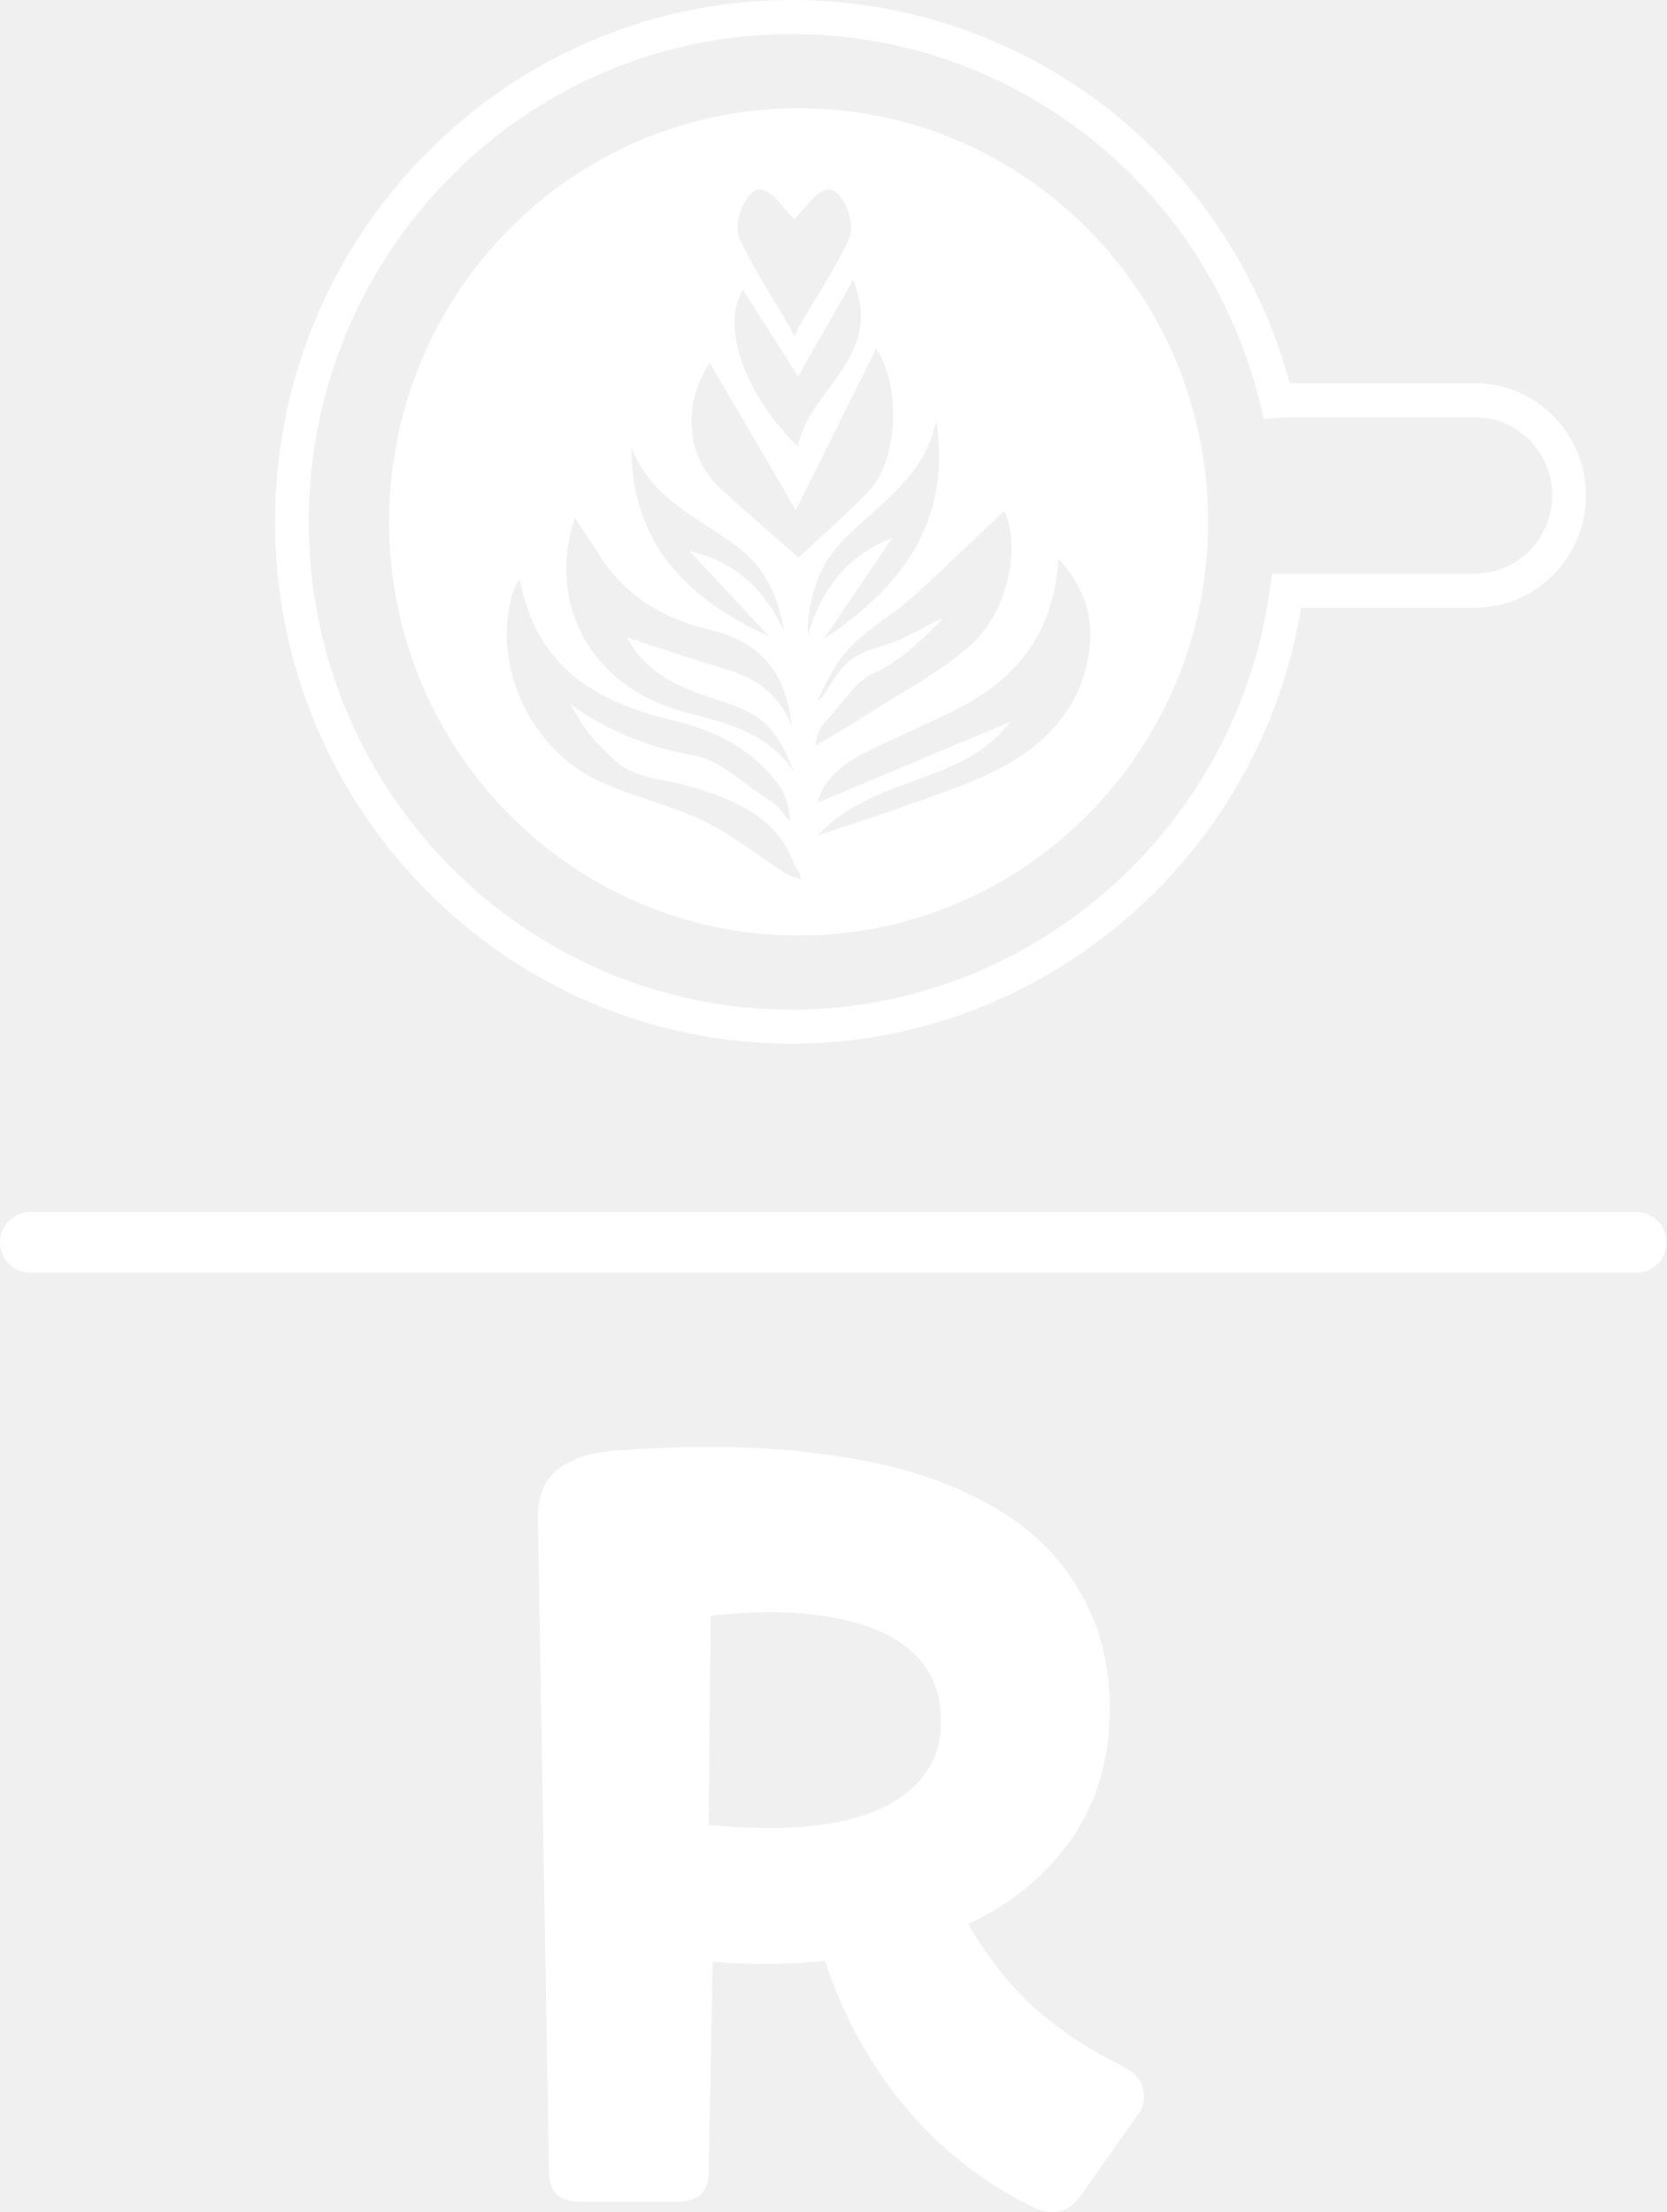
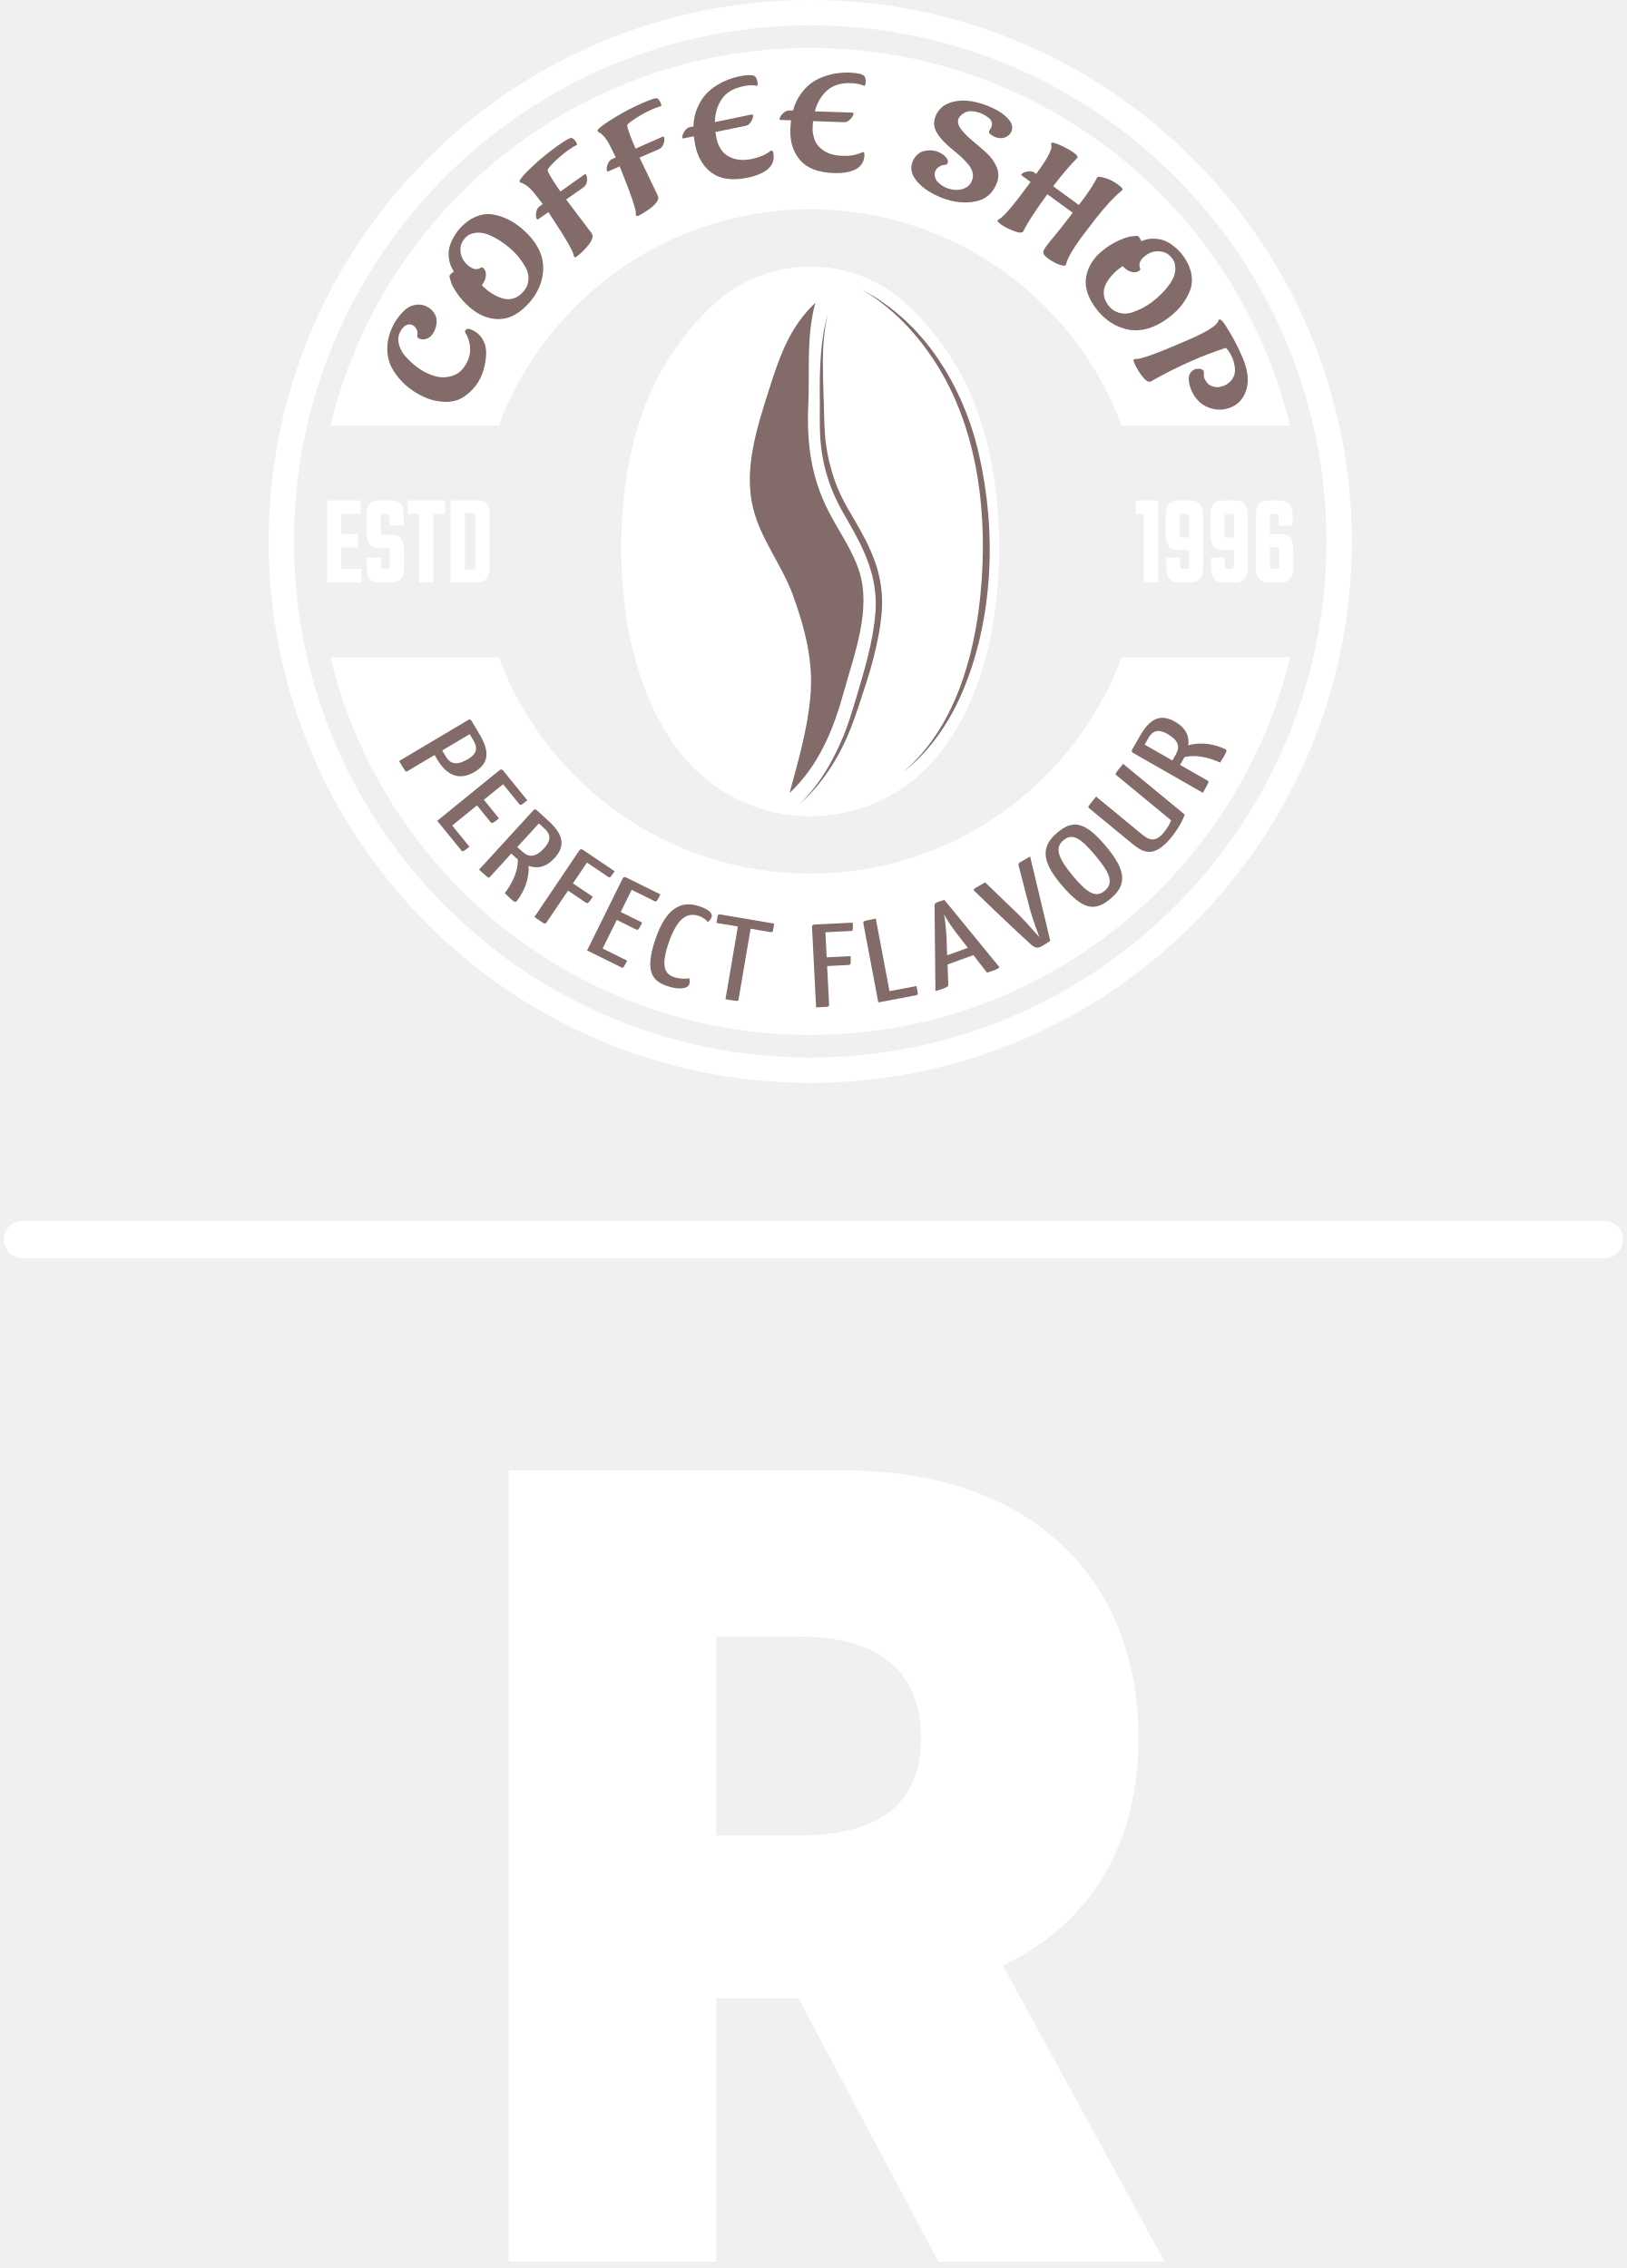
- <svg xmlns="http://www.w3.org/2000/svg" width="220" height="292" viewBox="0 0 220 292" fill="none">
-   <path d="M194.685 50.583H170.249C162.134 20.707 135.355 0 104.502 0C66.899 0 36.308 30.903 36.308 68.888C36.308 106.873 66.899 137.776 104.502 137.776C137.781 137.776 166.356 113.168 171.759 80.216H194.684C202.772 80.216 209.352 73.569 209.352 65.4C209.352 57.23 202.772 50.583 194.685 50.583ZM194.685 75.723H167.906L167.643 77.666C163.364 109.373 136.219 133.283 104.502 133.283C69.352 133.283 40.755 104.396 40.755 68.888C40.755 33.381 69.352 4.493 104.502 4.493C133.911 4.493 159.359 24.617 166.388 53.432L166.851 55.329L168.774 55.129C169.116 55.094 169.466 55.076 169.814 55.076H194.685C200.32 55.076 204.905 59.708 204.905 65.4C204.905 71.092 200.32 75.723 194.685 75.723Z" fill="white" />
-   <path d="M105.42 14.281C75.565 14.281 51.363 38.73 51.363 68.888C51.363 99.047 75.565 123.495 105.42 123.495C135.275 123.495 159.477 99.046 159.477 68.888C159.477 38.73 135.275 14.281 105.42 14.281ZM100.619 25.038C102.263 25.503 103.459 27.582 104.839 28.941C104.843 28.941 104.851 28.942 104.854 28.942C104.854 28.942 104.865 28.941 104.869 28.941C106.25 27.582 107.446 25.503 109.089 25.038C110.908 24.524 113.218 29.119 112.034 31.635C110.256 35.415 107.937 38.974 105.435 43.181C105.275 43.554 105.116 43.928 104.953 44.319C104.919 44.261 104.888 44.211 104.854 44.154C104.821 44.211 104.789 44.262 104.755 44.319C104.593 43.928 104.433 43.555 104.273 43.181C101.772 38.974 99.452 35.415 97.674 31.635C96.49 29.119 98.8 24.524 100.619 25.038ZM98.075 38.27C100.62 42.268 103.065 46.11 105.345 49.691C107.513 45.897 109.886 41.746 112.625 36.951C116.893 47.206 106.569 51.456 105.337 58.992C98.377 52.151 95.06 43.07 98.075 38.27ZM93.692 47.904C97.706 54.767 101.652 61.514 105.045 67.314C108.264 60.859 111.958 53.453 115.674 46.001C119.054 51.096 118.547 60.882 114.549 64.99C111.569 68.052 108.341 70.864 105.414 73.61C102.006 70.6 98.434 67.564 94.996 64.378C90.591 60.296 90.02 53.366 93.692 47.904ZM96.924 71.846C100.809 74.637 102.778 78.628 103.496 83.329C101.017 77.918 97.167 74.127 91.038 72.751C94.543 76.516 98.049 80.28 101.554 84.044C90.835 79.137 83.318 71.829 83.342 58.992C85.799 65.649 91.849 68.201 96.924 71.846ZM75.886 68.371C77.201 70.36 78.192 71.796 79.119 73.274C82.582 78.79 87.648 81.695 93.862 83.172C100.344 84.714 103.886 88.916 104.485 95.823C102.42 90.546 98.55 89.123 94.464 87.917C90.626 86.784 86.842 85.463 82.771 84.139C85.059 88.513 88.912 90.394 93.147 91.865C95.679 92.745 98.458 93.463 100.498 95.069C102.536 96.673 103.791 99.292 104.854 101.974C101.365 96.629 95.886 95.454 90.438 94.024C78.31 90.84 72.014 80.019 75.886 68.371ZM103.639 115.263C100.069 112.97 96.72 110.229 92.936 108.401C88.46 106.238 83.471 105.168 78.965 103.056C70.197 98.948 65.049 88.269 67.525 78.852C67.615 78.513 67.992 77.165 68.608 76.444C70.757 88.088 78.77 92.725 88.886 95.108C94.244 96.37 99.113 98.771 102.58 103.317C103.601 104.655 104.24 106.292 104.28 108.406C103.458 107.523 102.776 106.412 101.791 105.798C98.289 103.612 95.123 100.226 91.08 99.601C86.034 98.82 79.742 96.276 75.285 92.941C77.016 95.932 77.131 96.478 80.791 100.038C83.767 102.934 87.163 102.635 91.161 103.841C97.016 105.607 102.486 107.717 104.869 114.151C105.04 114.615 105.66 114.909 105.697 116.11C105.008 115.833 104.255 115.659 103.639 115.263ZM111.594 70.998C116.261 66.411 122.109 62.797 123.593 55.522C125.651 68.781 119.041 77.547 108.742 84.349C111.768 79.892 114.794 75.437 117.82 70.981C111.705 73.394 108.327 77.932 106.622 83.923C106.619 78.95 108.022 74.509 111.594 70.998ZM117.126 85.073C111.211 86.776 111.672 87.537 108.254 92.385C108.17 92.34 108.083 92.304 107.994 92.273C109.108 90.02 110.199 87.747 111.792 85.919C114.157 83.205 117.53 81.417 120.253 78.986C124.506 75.188 128.583 71.188 132.543 67.454C134.727 71.856 133.3 80.529 128.086 85.202C124.218 88.669 119.454 91.126 115.04 93.957C112.576 95.537 110.062 97.006 107.626 98.462C107.753 97.405 108.03 96.394 108.741 95.499C111.311 92.867 112.786 89.922 115.547 88.763C118.587 87.487 122.104 84.117 124.391 81.744C124.092 81.468 120.443 83.937 117.126 85.073ZM143.423 87.845C141.875 94.486 137.302 98.707 131.582 101.646C128.113 103.427 124.348 104.642 120.669 105.979C116.797 107.385 112.869 108.634 107.945 110.295C115.267 102.314 127.034 103.696 133.373 95.276C124.621 98.949 116.224 102.474 107.923 105.959C108.568 103.268 110.877 101.016 113.919 99.486C117.789 97.537 121.789 95.855 125.676 93.939C133.564 90.049 139.074 84.3 139.713 73.758C144.043 78.483 144.548 83.018 143.423 87.845Z" fill="white" />
-   <path d="M4 164L216 164" stroke="white" stroke-width="8" stroke-linecap="round" />
-   <path d="M76.474 290.633C73.807 290.633 72.473 289.325 72.473 286.707L71.006 200.729C70.917 197.676 71.762 195.451 73.54 194.055C75.318 192.66 77.586 191.831 80.342 191.569C91.011 190.697 100.435 190.827 108.615 191.962C116.883 193.008 123.818 195.015 129.419 197.981C135.021 200.86 139.244 204.655 142.089 209.367C145.023 213.99 146.49 219.399 146.49 225.594C146.49 232.137 144.845 237.808 141.555 242.606C138.266 247.404 133.687 251.199 127.819 253.991C130.397 258.441 133.331 262.148 136.621 265.115C140 268.081 143.823 270.611 148.09 272.705C149.78 273.577 150.713 274.624 150.891 275.846C151.158 277.067 150.935 278.157 150.224 279.117L142.756 289.717C141.778 291.113 140.711 291.855 139.555 291.942C138.488 292.116 137.377 291.898 136.221 291.288C129.731 288.06 124.174 283.697 119.551 278.201C114.927 272.705 111.371 266.249 108.881 258.833C104.436 259.357 99.502 259.4 94.078 258.964L93.545 286.707C93.545 289.325 92.211 290.633 89.544 290.633H76.474ZM93.545 240.905C98.168 241.341 102.347 241.428 106.081 241.167C109.904 240.818 113.149 240.076 115.816 238.942C118.484 237.808 120.529 236.281 121.951 234.362C123.463 232.442 124.218 230.043 124.218 227.164C124.218 224.285 123.507 221.886 122.084 219.967C120.662 217.96 118.617 216.39 115.95 215.255C113.282 214.121 110.082 213.38 106.348 213.031C102.613 212.682 98.435 212.769 93.811 213.292L93.545 240.905Z" fill="white" />
+ <svg xmlns="http://www.w3.org/2000/svg" width="218" height="304" viewBox="0 0 218 304" fill="none">
+   <path d="M108.575 145.15C68.556 145.15 36 112.593 36 72.575C36 32.558 68.556 0 108.575 0C148.593 0 181.15 32.556 181.15 72.575C181.15 112.593 148.593 145.15 108.575 145.15ZM108.575 3.396C70.43 3.396 39.396 34.43 39.396 72.575C39.396 110.72 70.43 141.754 108.575 141.754C146.72 141.754 177.754 110.72 177.754 72.575C177.754 34.43 146.72 3.396 108.575 3.396Z" fill="white" />
+   <path d="M66.842 57.041C73.147 40.112 89.45 28.052 108.575 28.052C127.701 28.052 144.003 40.112 150.307 57.041H172.869C165.878 28.007 139.754 6.428 108.575 6.428C77.396 6.428 51.272 28.007 44.281 57.041H66.842Z" fill="white" />
+   <path d="M150.307 88.109C144.003 105.038 127.699 117.098 108.575 117.098C89.451 117.098 73.147 105.038 66.842 88.109H44.28C51.27 117.143 77.395 138.722 108.574 138.722C139.753 138.722 165.877 117.143 172.868 88.109H150.307Z" fill="white" />
+   <path d="M128.23 49.203C126.305 45.932 123.927 42.952 121.249 40.559C114.014 34.096 103.068 34.126 95.848 40.604C93.192 42.988 90.831 45.952 88.918 49.202C85.11 55.671 83.241 64.263 83.241 73.385C83.241 82.507 85.094 91.109 88.902 97.577C89.623 98.803 90.408 99.951 91.251 101.017C95.429 106.314 101.8 109.412 108.546 109.42C115.292 109.43 121.673 106.352 125.862 101.063C126.718 99.985 127.516 98.82 128.248 97.576C132.056 91.107 133.909 82.507 133.909 73.383C133.907 64.264 132.039 55.672 128.23 49.203Z" fill="white" />
+   <path d="M115.483 38.822C123.884 43.187 129.094 51.824 131.172 60.837C133.563 71.204 133.146 83.042 128.905 92.891C127.159 96.944 124.521 100.806 120.988 103.514C127.822 97.767 130.547 88.254 131.387 79.701C132.411 69.275 131.178 57.745 125.452 48.742C122.909 44.742 119.597 41.214 115.483 38.822Z" fill="#826B69" />
+   <path d="M110.918 42.135C110.918 42.135 110.861 42.401 110.755 42.901C110.66 43.402 110.531 44.14 110.438 45.088C110.215 46.982 110.243 49.702 110.36 52.966C110.44 54.593 110.416 56.392 110.548 58.227C110.694 60.072 111.068 61.994 111.69 63.904C112.307 65.832 113.26 67.649 114.389 69.489C115.475 71.346 116.555 73.284 117.292 75.394C118.024 77.501 118.336 79.775 118.162 81.971C117.988 84.145 117.556 86.248 117.044 88.238C116.536 90.234 115.907 92.115 115.314 93.894C114.73 95.667 114.156 97.367 113.479 98.872C112.155 101.896 110.538 104.154 109.291 105.598C108.669 106.324 108.136 106.857 107.77 107.211C107.396 107.561 107.196 107.747 107.196 107.747C107.196 107.747 107.386 107.551 107.741 107.184C108.09 106.811 108.591 106.255 109.174 105.502C110.359 104.014 111.782 101.68 113.015 98.674C113.638 97.174 114.153 95.498 114.691 93.695C115.231 91.903 115.791 90.013 116.288 88.045C116.776 86.075 117.177 84.019 117.326 81.909C117.47 79.821 117.156 77.692 116.445 75.684C115.761 73.665 114.728 71.759 113.667 69.906C112.566 68.08 111.561 66.124 110.951 64.142C110.308 62.163 109.996 60.162 109.897 58.269C109.814 56.362 109.891 54.614 109.856 52.973C109.819 49.7 109.988 46.956 110.288 45.066C110.429 44.12 110.595 43.386 110.716 42.889C110.849 42.398 110.918 42.135 110.918 42.135Z" fill="#826B69" />
+   <path d="M109.259 40.591C108.025 45.245 108.529 49.376 108.311 54.444C108.094 59.539 108.734 64.069 111.047 68.572C112.389 71.184 114.177 73.648 115.108 76.466C116.815 81.637 114.502 87.604 113.067 92.783C111.645 97.922 109.714 102.595 105.806 106.303C106.951 101.991 108.136 98.179 108.591 93.434C109.047 88.673 107.841 84.144 106.259 79.779C104.809 75.781 101.967 72.328 100.928 68.147C99.628 62.913 101.417 57.358 103.051 52.236C104.487 47.744 105.798 43.87 109.259 40.591Z" fill="#826B69" />
+   <path d="M62.361 44.285C62.494 44.013 62.827 44.006 63.356 44.265C63.889 44.525 64.3 44.887 64.594 45.353C64.89 45.819 65.063 46.291 65.116 46.773C65.167 47.254 65.152 47.759 65.072 48.29C64.838 50.085 64.123 51.518 62.925 52.592C62.317 53.133 61.734 53.49 61.176 53.663C60.617 53.835 60.019 53.901 59.383 53.856C58.424 53.797 57.508 53.553 56.632 53.125C55.757 52.697 54.994 52.188 54.335 51.598C53.678 51.008 53.111 50.321 52.637 49.536C52.164 48.752 51.918 47.846 51.898 46.819C51.879 45.793 52.134 44.741 52.663 43.662C52.887 43.202 53.18 42.751 53.54 42.312C53.9 41.872 54.243 41.536 54.57 41.302C54.896 41.071 55.295 40.919 55.771 40.847C56.245 40.777 56.719 40.857 57.197 41.09C57.704 41.34 58.087 41.724 58.341 42.241C58.459 42.477 58.516 42.79 58.51 43.178C58.504 43.568 58.395 43.98 58.186 44.412C57.861 45.072 57.405 45.429 56.817 45.481C56.585 45.51 56.363 45.473 56.153 45.37C55.942 45.266 55.865 45.114 55.923 44.91C55.977 44.688 55.949 44.44 55.833 44.171C55.718 43.9 55.528 43.7 55.264 43.571C55.054 43.468 54.835 43.451 54.608 43.518C54.198 43.657 53.865 43.984 53.612 44.502C53.36 45.019 53.311 45.58 53.468 46.185C53.626 46.788 53.929 47.334 54.379 47.82C55.272 48.794 56.185 49.509 57.116 49.964C58.045 50.42 58.874 50.62 59.602 50.566C60.494 50.505 61.21 50.221 61.747 49.717C62.08 49.397 62.37 48.987 62.617 48.483C63.033 47.634 63.112 46.727 62.858 45.764C62.768 45.363 62.607 44.989 62.376 44.644C62.306 44.519 62.305 44.401 62.361 44.285Z" fill="#826B69" />
+   <path d="M60.79 36.447L60.77 36.303C60.448 35.81 60.25 35.291 60.174 34.748C60.099 34.205 60.102 33.731 60.187 33.326C60.27 32.92 60.418 32.511 60.629 32.1C60.906 31.557 61.191 31.116 61.486 30.776C62.19 29.966 62.944 29.393 63.741 29.059C64.541 28.723 65.317 28.62 66.073 28.746C67.496 29.009 68.804 29.657 69.994 30.693C71.992 32.432 72.921 34.304 72.781 36.305C72.711 37.286 72.445 38.201 71.983 39.052C71.696 39.588 71.374 40.061 71.014 40.472C69.699 41.983 68.334 42.748 66.918 42.77C65.501 42.791 64.185 42.273 62.968 41.212C62.261 40.597 61.681 39.954 61.228 39.282C60.774 38.611 60.501 38.086 60.407 37.707L60.25 37.157C60.208 37.034 60.235 36.92 60.331 36.812C60.423 36.703 60.502 36.627 60.563 36.585C60.625 36.542 60.675 36.513 60.716 36.495C60.756 36.476 60.779 36.461 60.79 36.447ZM62.283 31.947C61.904 32.382 61.71 32.85 61.699 33.35C61.686 34.23 62.006 34.956 62.661 35.526C63.314 36.097 63.897 36.222 64.406 35.9C64.53 35.816 64.637 35.813 64.73 35.895C65.01 36.138 65.139 36.462 65.118 36.87C65.098 37.278 64.954 37.673 64.688 38.054C64.593 38.164 64.576 38.246 64.643 38.303C64.734 38.404 64.875 38.537 65.065 38.703C65.258 38.868 65.476 39.038 65.724 39.213C65.974 39.389 66.293 39.565 66.683 39.746C67.075 39.926 67.449 40.041 67.807 40.088C68.167 40.134 68.551 40.088 68.961 39.946C69.373 39.803 69.775 39.505 70.168 39.052C70.564 38.599 70.779 38.069 70.816 37.464C70.851 36.858 70.71 36.288 70.391 35.756C69.84 34.809 69.206 34.024 68.485 33.396C67.765 32.769 67.077 32.278 66.422 31.921C65.77 31.564 65.227 31.342 64.798 31.254C64.368 31.166 63.964 31.16 63.586 31.236C63.21 31.312 62.933 31.41 62.755 31.531C62.578 31.651 62.419 31.791 62.283 31.947Z" fill="#826B69" />
+   <path d="M75.265 31.178L73.488 28.426L72.174 29.358C72.07 29.432 71.996 29.439 71.954 29.38C71.825 29.199 71.788 28.911 71.844 28.517C71.897 28.123 72.055 27.834 72.317 27.647L72.729 27.355C72.144 26.589 71.721 26.044 71.453 25.721C70.965 25.145 70.498 24.766 70.055 24.583L69.851 24.501C69.762 24.488 69.694 24.447 69.645 24.376C69.595 24.306 69.622 24.193 69.732 24.042C69.838 23.89 70.009 23.678 70.239 23.409C70.471 23.139 71.001 22.621 71.835 21.856C72.667 21.092 73.622 20.325 74.7 19.561C75.78 18.796 76.41 18.439 76.595 18.489C76.778 18.539 76.962 18.694 77.142 18.951C77.324 19.206 77.37 19.368 77.278 19.431C77.264 19.441 77.214 19.468 77.131 19.514C76.892 19.623 76.558 19.828 76.127 20.137C75.697 20.442 75.254 20.802 74.8 21.214C74.345 21.627 74.01 21.956 73.791 22.203L73.492 22.572C73.405 22.667 73.374 22.794 73.408 22.95C73.723 23.618 74.289 24.524 75.102 25.669L78.278 23.416C78.395 23.332 78.475 23.321 78.518 23.381C78.647 23.561 78.692 23.846 78.654 24.236C78.617 24.626 78.467 24.914 78.207 25.099L75.862 26.74L79.21 31.166C79.367 31.387 79.435 31.58 79.415 31.746C79.344 32.174 79.056 32.661 78.552 33.209C78.046 33.756 77.599 34.169 77.206 34.447C77.103 34.523 77.012 34.509 76.942 34.408C76.907 34.358 76.885 34.313 76.874 34.273C76.909 33.994 76.373 32.96 75.265 31.178Z" fill="#826B69" />
+   <path d="M84.237 25.347L83.046 22.296L81.572 22.948C81.455 23 81.382 22.993 81.353 22.924C81.264 22.721 81.283 22.432 81.416 22.057C81.548 21.682 81.76 21.431 82.054 21.301L82.516 21.097C82.097 20.23 81.79 19.612 81.59 19.241C81.226 18.58 80.847 18.115 80.447 17.847L80.263 17.727C80.177 17.697 80.12 17.641 80.085 17.562C80.051 17.483 80.1 17.381 80.235 17.254C80.374 17.126 80.58 16.952 80.86 16.735C81.14 16.517 81.766 16.115 82.734 15.531C83.702 14.948 84.79 14.39 85.999 13.855C87.21 13.32 87.898 13.096 88.068 13.182C88.235 13.27 88.385 13.457 88.511 13.744C88.639 14.033 88.651 14.197 88.549 14.243C88.533 14.25 88.478 14.268 88.387 14.295C88.132 14.354 87.764 14.489 87.282 14.704C86.797 14.919 86.291 15.182 85.766 15.496C85.237 15.808 84.843 16.065 84.58 16.262L84.214 16.565C84.107 16.64 84.053 16.758 84.055 16.918C84.232 17.636 84.604 18.637 85.173 19.92L88.734 18.346C88.867 18.288 88.947 18.293 88.977 18.36C89.067 18.562 89.055 18.851 88.94 19.225C88.826 19.599 88.622 19.851 88.328 19.982L85.704 21.121L88.103 26.126C88.212 26.374 88.241 26.577 88.189 26.734C88.036 27.139 87.655 27.559 87.051 27.996C86.448 28.432 85.925 28.746 85.486 28.942C85.368 28.995 85.283 28.964 85.234 28.851C85.21 28.794 85.198 28.746 85.197 28.706C85.287 28.434 84.968 27.316 84.237 25.347Z" fill="#826B69" />
+   <path d="M103.624 20.518C103.795 21.363 103.572 22.063 102.957 22.614C102.34 23.166 101.404 23.569 100.148 23.823C98.136 24.23 96.553 24.015 95.396 23.179C94.238 22.345 93.493 21.1 93.158 19.444C93.105 19.179 93.041 18.789 92.971 18.275L91.652 18.54C91.525 18.567 91.455 18.543 91.441 18.471C91.399 18.265 91.483 17.99 91.691 17.646C91.9 17.303 92.161 17.099 92.475 17.035L92.922 16.945C92.951 16.034 93.13 15.2 93.459 14.441C93.79 13.682 94.172 13.071 94.611 12.604C95.048 12.139 95.549 11.736 96.118 11.393C97.019 10.834 98.004 10.448 99.073 10.232C100.139 10.016 100.835 10.015 101.155 10.227C101.306 10.334 101.418 10.566 101.491 10.922C101.563 11.279 101.544 11.468 101.434 11.49C101.418 11.493 101.344 11.483 101.208 11.461C100.771 11.399 100.245 11.43 99.633 11.553C98.297 11.821 97.329 12.395 96.73 13.271C96.131 14.147 95.82 15.178 95.798 16.364C96.988 16.11 98.604 15.777 100.647 15.366C100.802 15.334 100.891 15.361 100.908 15.446C100.946 15.64 100.87 15.909 100.679 16.257C100.486 16.603 100.233 16.808 99.919 16.872L95.867 17.69C95.881 17.837 95.936 18.156 96.034 18.645C96.133 19.134 96.351 19.626 96.686 20.117C97.023 20.609 97.538 20.979 98.236 21.227C98.933 21.477 99.775 21.502 100.764 21.302C101.752 21.102 102.552 20.765 103.161 20.29C103.228 20.226 103.295 20.188 103.355 20.174C103.485 20.149 103.572 20.264 103.624 20.518Z" fill="#826B69" />
+   <path d="M115.839 20.791C115.808 21.652 115.427 22.282 114.701 22.674C113.973 23.068 112.969 23.241 111.688 23.196C109.636 23.121 108.149 22.544 107.216 21.461C106.284 20.38 105.849 18.995 105.91 17.307C105.92 17.035 105.951 16.642 106 16.125L104.656 16.077C104.527 16.073 104.463 16.034 104.467 15.959C104.474 15.75 104.618 15.503 104.902 15.217C105.185 14.932 105.486 14.795 105.807 14.806L106.263 14.824C106.504 13.945 106.871 13.173 107.369 12.513C107.866 11.853 108.381 11.347 108.915 10.995C109.449 10.645 110.033 10.371 110.665 10.171C111.671 9.837 112.72 9.69 113.808 9.729C114.898 9.767 115.573 9.928 115.835 10.21C115.957 10.35 116.014 10.603 116.001 10.966C115.987 11.328 115.923 11.508 115.813 11.504C115.794 11.504 115.726 11.476 115.6 11.422C115.187 11.259 114.669 11.167 114.046 11.143C112.683 11.095 111.61 11.425 110.821 12.137C110.036 12.848 109.492 13.779 109.196 14.927C110.413 14.958 112.063 15.012 114.145 15.087C114.304 15.092 114.384 15.139 114.379 15.226C114.373 15.423 114.237 15.667 113.968 15.959C113.701 16.253 113.407 16.393 113.087 16.38L108.957 16.232C108.934 16.379 108.916 16.704 108.897 17.201C108.88 17.701 108.976 18.227 109.188 18.784C109.401 19.34 109.817 19.821 110.436 20.225C111.055 20.63 111.87 20.851 112.878 20.886C113.887 20.923 114.741 20.78 115.444 20.461C115.524 20.414 115.599 20.393 115.662 20.396C115.789 20.4 115.847 20.532 115.839 20.791Z" fill="#826B69" />
+   <path d="M132.539 17.576L132.838 17.077C133.046 16.549 132.909 16.106 132.431 15.746C132.053 15.478 131.753 15.3 131.529 15.213L131.506 15.204C131.059 15.029 130.648 14.932 130.279 14.912C129.908 14.891 129.616 14.934 129.405 15.037C128.961 15.246 128.645 15.526 128.457 15.876C128.285 16.312 128.392 16.788 128.775 17.301C129.158 17.816 129.666 18.332 130.299 18.851C130.931 19.37 131.553 19.908 132.171 20.468C132.787 21.026 133.246 21.662 133.551 22.378C133.857 23.092 133.868 23.812 133.584 24.535C133.031 25.948 132.039 26.776 130.61 27.025C129.18 27.272 127.729 27.108 126.259 26.533C124.789 25.959 123.674 25.226 122.912 24.339C122.147 23.452 121.935 22.577 122.272 21.716L122.279 21.698C122.447 21.273 122.677 20.938 122.972 20.688C123.267 20.439 123.564 20.288 123.86 20.233C124.474 20.116 124.986 20.124 125.399 20.259L125.675 20.346C126.092 20.51 126.441 20.735 126.724 21.026C127.006 21.314 127.093 21.598 126.985 21.872C126.932 22.011 126.79 22.087 126.558 22.103C126.328 22.12 126.106 22.19 125.894 22.319C125.68 22.447 125.542 22.572 125.477 22.692L125.357 22.863C125.083 23.562 125.319 24.191 126.066 24.748C126.333 24.945 126.555 25.078 126.735 25.149C127.554 25.47 128.291 25.539 128.938 25.355C129.586 25.172 130.025 24.788 130.254 24.202C130.527 23.501 130.362 22.781 129.757 22.042C129.302 21.493 128.775 20.976 128.183 20.494C127.591 20.01 127.192 19.674 126.989 19.49C126.785 19.305 126.574 19.097 126.356 18.865C126.136 18.634 125.907 18.339 125.67 17.98C125.14 17.217 125.038 16.426 125.359 15.604C125.679 14.784 126.242 14.207 127.043 13.873C128.487 13.26 130.254 13.362 132.342 14.181C133.447 14.613 134.316 15.141 134.949 15.768C135.584 16.391 135.786 16.991 135.561 17.565C135.4 17.979 135.112 18.263 134.698 18.418C134.284 18.573 133.837 18.558 133.361 18.37C133.138 18.283 132.932 18.163 132.742 18.009C132.553 17.86 132.486 17.713 132.539 17.576Z" fill="#826B69" />
+   <path d="M141.287 24.754L141.136 24.963L144.57 27.475L144.59 27.445C144.78 27.215 145.006 26.919 145.272 26.555C145.536 26.193 145.763 25.869 145.951 25.587C146.138 25.303 146.294 25.061 146.419 24.863C146.545 24.664 146.648 24.489 146.731 24.336C146.813 24.182 146.875 24.062 146.919 23.978C146.959 23.895 147.004 23.822 147.048 23.762C147.091 23.704 147.212 23.685 147.412 23.711C148.266 23.847 149.074 24.192 149.838 24.751C150.316 25.102 150.506 25.341 150.414 25.47C150.406 25.479 150.354 25.524 150.255 25.606C149.318 26.372 148.205 27.566 146.92 29.189C145.658 30.834 144.983 31.715 144.897 31.834C143.77 33.376 143.103 34.531 142.899 35.297C142.88 35.407 142.851 35.487 142.811 35.541C142.771 35.596 142.673 35.622 142.517 35.615C141.865 35.505 141.157 35.169 140.394 34.611C139.902 34.251 139.72 33.919 139.845 33.612C139.909 33.445 140.046 33.214 140.261 32.921C140.476 32.628 140.827 32.193 141.318 31.62C141.805 31.045 142.616 30.011 143.748 28.518L140.353 26.035C138.693 28.304 137.62 29.962 137.132 31.011C136.957 31.249 136.516 31.228 135.808 30.947C135.099 30.666 134.551 30.385 134.164 30.101C133.776 29.817 133.614 29.63 133.681 29.54C133.724 29.48 133.799 29.42 133.903 29.359C134.454 29.121 135.807 27.529 137.96 24.583L138.101 24.389L136.956 23.552C136.853 23.476 136.821 23.409 136.866 23.349C136.882 23.329 136.963 23.271 137.115 23.174C137.263 23.079 137.498 23.008 137.817 22.968C138.135 22.925 138.412 22.991 138.644 23.16L138.856 23.317C140.291 21.357 140.967 20.119 140.888 19.603L140.875 19.456C140.834 19.35 140.841 19.259 140.895 19.184C140.951 19.108 141.068 19.099 141.246 19.153C141.504 19.206 141.915 19.369 142.479 19.643C143.043 19.918 143.527 20.202 143.926 20.495C144.328 20.789 144.476 21.005 144.374 21.145L144.343 21.189C143.427 22.113 142.411 23.3 141.287 24.754Z" fill="#826B69" />
+   <path d="M152.894 32.284L153.041 32.289C153.584 32.064 154.133 31.964 154.679 31.992C155.225 32.019 155.693 32.11 156.076 32.267C156.457 32.425 156.834 32.645 157.196 32.928C157.681 33.301 158.062 33.664 158.34 34.016C159.005 34.858 159.427 35.703 159.612 36.55C159.792 37.395 159.75 38.179 159.487 38.899C158.967 40.25 158.088 41.414 156.849 42.391C154.769 44.033 152.758 44.599 150.817 44.09C149.865 43.84 149.015 43.409 148.263 42.797C147.791 42.415 147.386 42.01 147.046 41.582C145.805 40.011 145.306 38.527 145.546 37.133C145.788 35.737 146.542 34.54 147.81 33.539C148.546 32.959 149.285 32.506 150.028 32.186C150.772 31.865 151.339 31.691 151.73 31.67L152.301 31.617C152.427 31.598 152.536 31.645 152.625 31.759C152.712 31.872 152.773 31.963 152.803 32.031C152.835 32.099 152.855 32.155 152.866 32.198C152.875 32.244 152.886 32.271 152.894 32.284ZM157.044 34.584C156.687 34.131 156.263 33.853 155.774 33.749C154.912 33.574 154.141 33.754 153.458 34.293C152.776 34.831 152.545 35.38 152.768 35.941C152.829 36.076 152.81 36.182 152.714 36.257C152.422 36.487 152.078 36.555 151.683 36.459C151.285 36.364 150.922 36.15 150.596 35.816C150.508 35.702 150.429 35.672 150.361 35.726C150.244 35.797 150.086 35.912 149.888 36.068C149.688 36.224 149.481 36.408 149.265 36.621C149.047 36.833 148.814 37.114 148.564 37.465C148.314 37.815 148.133 38.162 148.02 38.507C147.909 38.85 147.882 39.237 147.947 39.668C148.009 40.096 148.229 40.547 148.6 41.018C148.972 41.491 149.453 41.801 150.04 41.949C150.63 42.097 151.214 42.063 151.798 41.848C152.83 41.482 153.72 41.005 154.47 40.413C155.22 39.82 155.831 39.236 156.303 38.659C156.774 38.083 157.092 37.591 157.258 37.185C157.425 36.779 157.505 36.383 157.502 35.999C157.494 35.614 157.449 35.324 157.365 35.126C157.281 34.927 157.171 34.746 157.044 34.584Z" fill="#826B69" />
+   <path d="M161.318 49.789C161.344 49.847 161.345 49.976 161.326 50.178C161.306 50.378 161.336 50.568 161.413 50.744L161.423 50.765C161.64 51.264 161.965 51.593 162.401 51.756C162.833 51.916 163.209 51.944 163.527 51.841L164.012 51.707C164.441 51.519 164.774 51.273 165.011 50.968C165.248 50.663 165.394 50.367 165.451 50.081C165.508 49.794 165.51 49.486 165.46 49.157C165.414 48.741 165.301 48.331 165.125 47.926C164.948 47.523 164.774 47.21 164.604 46.989C164.432 46.766 164.311 46.652 164.242 46.648L164.132 46.67C162.548 47.203 161.155 47.735 159.953 48.26C158.751 48.786 157.724 49.264 156.878 49.696C156.03 50.128 155.383 50.471 154.936 50.729C154.489 50.984 154.243 51.123 154.199 51.143C153.916 51.265 153.549 51.041 153.096 50.469C152.645 49.897 152.281 49.295 152.006 48.664C151.877 48.37 151.869 48.198 151.982 48.15C152.016 48.135 152.105 48.122 152.248 48.112C152.866 48.175 155.237 47.304 159.359 45.504C161.788 44.443 163.084 43.623 163.247 43.044C163.276 42.926 163.329 42.851 163.401 42.82C163.476 42.787 163.605 42.856 163.787 43.03C163.97 43.204 164.335 43.757 164.884 44.689C165.433 45.621 165.948 46.638 166.43 47.739C167.188 49.472 167.395 50.934 167.052 52.123C166.713 53.312 166.043 54.126 165.043 54.562C164.043 55 163.022 55.021 161.976 54.632C160.931 54.24 160.157 53.471 159.657 52.326C159.497 51.959 159.387 51.57 159.328 51.158C159.21 50.335 159.474 49.783 160.117 49.502C160.253 49.442 160.462 49.42 160.745 49.438C161.033 49.45 161.222 49.569 161.318 49.789Z" fill="#826B69" />
+   <path d="M62.788 96.476C62.951 96.378 63.064 96.412 63.207 96.651L64.288 98.473C65.665 100.792 65.496 102.337 63.602 103.464C61.354 104.8 59.714 103.682 58.62 101.843L58.239 101.2L54.586 103.371C54.368 103.5 54.368 103.5 53.481 102.009L62.788 96.476ZM63.485 99.326L62.939 98.405L59.26 100.59L59.74 101.4C60.352 102.431 61.229 102.634 62.741 101.734C63.708 101.158 64.129 100.408 63.485 99.326Z" fill="#826B69" />
+   <path d="M62.904 113.489C62.067 114.168 62.006 114.22 61.79 113.955L58.592 110.018L66.999 103.19C66.999 103.19 67.223 103.038 67.439 103.303L70.663 107.273C69.849 107.931 69.764 108.001 69.561 107.753L67.416 105.114L64.843 107.203L66.866 109.695C66.101 110.313 65.942 110.445 65.74 110.195L63.92 107.952L60.596 110.651L62.904 113.489Z" fill="#826B69" />
+   <path d="M71.507 108.574C71.507 108.574 71.689 108.374 71.958 108.62L73.52 110.048C75.512 111.864 75.797 113.392 74.309 115.018C73.164 116.269 71.97 116.468 70.837 116.058C70.889 116.985 70.773 118.791 69.241 120.784C69.081 120.957 68.98 120.974 68.38 120.426C68.175 120.236 67.916 119.981 67.642 119.71C69.276 117.574 69.422 115.924 69.396 115.192C69.275 115.104 69.164 115.002 69.07 114.916L68.517 114.412L65.651 117.549C65.48 117.735 65.463 117.72 64.201 116.566L71.507 108.574ZM73 111.095L72.211 110.375L69.321 113.534L70.017 114.169C70.901 114.978 71.798 114.915 72.932 113.675C73.743 112.785 73.93 111.947 73 111.095Z" fill="#826B69" />
+   <path d="M71.614 122.914L77.67 113.938C77.67 113.938 77.84 113.729 78.123 113.918L82.364 116.782C81.778 117.648 81.742 117.7 81.477 117.522L78.656 115.617L76.776 118.404L79.438 120.2C78.897 121.001 78.781 121.172 78.514 120.993L76.118 119.376L73.209 123.687C73.209 123.687 73.085 123.909 72.782 123.707L71.614 122.914Z" fill="#826B69" />
+   <path d="M84.039 128.761C83.561 129.726 83.527 129.797 83.22 129.645L78.675 127.398L83.466 117.7C83.466 117.7 83.606 117.466 83.912 117.619L88.495 119.884C88.032 120.82 87.983 120.921 87.695 120.778L84.647 119.272L83.179 122.239L86.055 123.662C85.621 124.541 85.529 124.727 85.242 124.586L82.652 123.305L80.759 127.139L84.039 128.761Z" fill="#826B69" />
+   <path d="M95.36 122.935C95.266 123.221 95.053 123.453 94.852 123.586C94.694 123.384 94.285 122.981 93.655 122.772C92.377 122.35 90.851 122.597 89.54 126.569C88.532 129.626 89.141 130.577 90.34 130.973C91.112 131.229 91.923 131.229 92.363 131.123C92.42 131.359 92.449 131.686 92.363 131.942C92.169 132.53 90.99 132.69 89.487 132.194C87.556 131.555 86.328 130.433 87.772 126.054C89.471 120.908 91.915 120.88 93.723 121.479C95.227 121.973 95.49 122.544 95.36 122.935Z" fill="#826B69" />
+   <path d="M100.588 124.484L98.969 133.976C98.927 134.227 98.904 134.221 97.218 133.934L98.882 124.192L96.014 123.704L96.172 122.783C96.203 122.595 96.323 122.535 96.575 122.58L103.745 123.801L103.586 124.74C103.554 124.926 103.438 124.97 103.184 124.927L100.588 124.484Z" fill="#826B69" />
+   <path d="M109.365 135.025L108.813 124.21C108.813 124.21 108.82 123.939 109.163 123.922L114.27 123.665C114.325 124.711 114.327 124.773 114.007 124.788L110.609 124.959L110.781 128.319L113.986 128.156C114.034 129.123 114.046 129.327 113.726 129.344L110.84 129.49L111.105 134.682C111.105 134.682 111.139 134.934 110.776 134.953L109.365 135.025Z" fill="#826B69" />
+   <path d="M119.199 132.852L122.815 132.169L122.992 133.104C123.028 133.306 122.891 133.382 122.682 133.421L117.699 134.363L115.706 123.815C115.637 123.456 115.681 123.449 117.362 123.13L119.199 132.852Z" fill="#826B69" />
+   <path d="M130.44 128.024L126.979 129.273L127.075 131.998C127.075 132.185 127.041 132.28 126.396 132.513C126.176 132.593 125.746 132.729 125.354 132.837L125.236 121.295C125.221 121.132 125.422 120.992 125.783 120.861C126.064 120.761 126.351 120.674 126.563 120.632L133.85 129.542C133.949 129.691 133.879 129.815 133.237 130.048C132.995 130.135 132.673 130.251 132.26 130.366L130.44 128.024ZM126.921 128.046L129.699 127.046L128.251 125.177C127.575 124.31 126.873 123.248 126.515 122.57C126.652 123.328 126.786 124.578 126.843 125.684L126.921 128.046Z" fill="#826B69" />
+   <path d="M130.79 118.978L132.014 118.271L136.614 122.704C137.633 123.746 138.593 124.856 139.285 125.631C138.926 124.665 138.421 123.272 138.023 121.892L136.524 116.112C136.454 115.859 136.446 115.718 136.724 115.559L138.042 114.801L140.742 126.106C140.358 126.383 140.088 126.556 139.513 126.886C139.031 127.163 138.582 126.982 138.164 126.602C136.133 124.79 130.646 119.499 130.646 119.499C130.437 119.31 130.381 119.212 130.79 118.978Z" fill="#826B69" />
+   <path d="M141.685 111.602C143.813 109.812 145.435 110.144 148.192 113.417C150.996 116.749 150.992 118.636 148.83 120.454C146.718 122.23 145.119 122.024 142.179 118.534C139.465 115.309 139.571 113.377 141.685 111.602ZM148.05 119.393C149.228 118.401 148.852 117.124 146.771 114.652C144.73 112.23 143.679 111.643 142.499 112.636C141.352 113.599 141.67 114.907 143.873 117.523C145.771 119.777 146.886 120.369 148.05 119.393Z" fill="#826B69" />
+   <path d="M152.977 111.791C153.967 112.608 154.816 112.972 155.959 111.587C156.435 111.008 156.816 110.325 156.937 109.953L149.6 103.909C149.393 103.739 149.405 103.721 150.508 102.385L158.75 109.173C158.606 109.748 157.951 111.038 156.876 112.344C154.697 114.983 153.227 114.327 151.809 113.159L145.951 108.335C145.743 108.164 145.743 108.164 146.887 106.775L152.977 111.791Z" fill="#826B69" />
+   <path d="M151.787 100.889C151.787 100.889 151.553 100.753 151.735 100.44L152.788 98.6C154.126 96.258 155.554 95.644 157.466 96.739C158.939 97.581 159.394 98.705 159.24 99.899C160.133 99.645 161.922 99.361 164.201 100.419C164.409 100.539 164.446 100.634 164.042 101.34C163.904 101.582 163.71 101.889 163.505 102.218C161.061 101.092 159.418 101.309 158.711 101.496C158.649 101.635 158.575 101.764 158.512 101.877L158.141 102.527L161.83 104.637C162.05 104.763 162.039 104.781 161.19 106.269L151.787 100.889ZM153.922 98.879L153.391 99.809L157.106 101.935L157.574 101.117C158.169 100.077 157.913 99.216 156.454 98.382C155.41 97.782 154.55 97.785 153.922 98.879Z" fill="#826B69" />
+   <path d="M45.741 76.26H48.456V78.077H43.836V67.073H48.349V68.889H45.74V71.571H47.963V73.389H45.74V76.26H45.741Z" fill="white" />
+   <path d="M52.222 75.827V73.838C52.222 73.689 52.197 73.581 52.144 73.519C52.089 73.454 51.997 73.424 51.864 73.424H50.693C49.645 73.424 49.123 72.777 49.123 71.485V68.976C49.123 67.709 49.681 67.075 50.799 67.075H52.422C53.54 67.075 54.1 67.709 54.1 68.976V70.413H52.197V69.324C52.197 69.035 52.077 68.891 51.837 68.891H51.384C51.144 68.891 51.026 69.035 51.026 69.324V71.261C51.026 71.411 51.051 71.518 51.105 71.58C51.159 71.643 51.251 71.675 51.384 71.675H52.529C53.097 71.675 53.506 71.835 53.754 72.151C54.002 72.469 54.126 72.938 54.126 73.561V76.156C54.126 77.437 53.567 78.076 52.449 78.076H50.838C49.711 78.076 49.147 77.437 49.147 76.156V74.737H51.05V75.827C51.05 76.116 51.17 76.26 51.41 76.26H51.862C52.104 76.26 52.222 76.116 52.222 75.827Z" fill="white" />
+   <path d="M59.638 67.073V68.889H58.082V78.077H56.178V68.889H54.635V67.073H59.638Z" fill="white" />
+   <path d="M60.398 67.073H63.925C65.053 67.073 65.617 67.708 65.617 68.975V76.154C65.617 77.436 65.053 78.075 63.925 78.075H60.398V67.073ZM63.712 75.948V69.202C63.712 68.913 63.593 68.769 63.352 68.769H62.301V76.38H63.352C63.591 76.38 63.712 76.237 63.712 75.948Z" fill="white" />
+   <path d="M155.195 67.073V78.077H153.292V68.889H152.186V67.073H155.195Z" fill="white" />
+   <path d="M157.91 67.073H159.534C160.66 67.073 161.224 67.708 161.224 68.975V76.154C161.224 77.436 160.66 78.075 159.534 78.075H157.99C156.862 78.075 156.3 77.436 156.3 76.154V74.736H158.15V75.826C158.15 76.115 158.27 76.259 158.51 76.259H159.015C159.246 76.259 159.36 76.115 159.36 75.826V73.732H157.91C156.782 73.732 156.22 73.098 156.22 71.831V68.975C156.221 67.709 156.784 67.073 157.91 67.073ZM158.442 72.04H159.36V69.324C159.36 69.035 159.245 68.891 159.015 68.891H158.442C158.202 68.891 158.084 69.035 158.084 69.324V71.606C158.084 71.769 158.109 71.881 158.162 71.945C158.217 72.007 158.31 72.04 158.442 72.04Z" fill="white" />
+   <path d="M163.899 67.073H165.524C166.65 67.073 167.214 67.708 167.214 68.975V76.154C167.214 77.436 166.65 78.075 165.524 78.075H163.979C162.852 78.075 162.29 77.436 162.29 76.154V74.736H164.138V75.826C164.138 76.115 164.258 76.259 164.498 76.259H165.004C165.235 76.259 165.349 76.115 165.349 75.826V73.732H163.898C162.77 73.732 162.208 73.098 162.208 71.831V68.975C162.211 67.709 162.773 67.073 163.899 67.073ZM164.433 72.04H165.351V69.324C165.351 69.035 165.236 68.891 165.006 68.891H164.433C164.193 68.891 164.075 69.035 164.075 69.324V71.606C164.075 71.769 164.1 71.881 164.153 71.945C164.206 72.007 164.3 72.04 164.433 72.04Z" fill="white" />
+   <path d="M170.169 71.589H171.62C172.748 71.589 173.312 72.223 173.312 73.49V76.156C173.312 77.437 172.748 78.076 171.62 78.076H169.997C168.869 78.076 168.306 77.437 168.306 76.156V68.976C168.306 67.709 168.869 67.075 169.997 67.075H171.528C172.655 67.075 173.219 67.709 173.219 68.976V70.465H171.355V69.324C171.355 69.035 171.236 68.891 170.995 68.891H170.516C170.285 68.891 170.169 69.035 170.169 69.324V71.589ZM171.448 75.827V73.769C171.448 73.481 171.328 73.337 171.088 73.337H170.169V75.827C170.169 76.116 170.285 76.26 170.516 76.26H171.088C171.328 76.26 171.448 76.116 171.448 75.827Z" fill="white" />
+   <path d="M3 166.15L215 166.15" stroke="white" stroke-width="5" stroke-linecap="round" />
+   <path d="M68.178 303.15V197.095H113.295C137.025 197.095 152.553 210.572 152.553 232.984C152.553 247.632 145.814 258.033 134.389 263.453L156.068 303.15H125.746L106.996 267.847H96.01V303.15H68.178ZM96.01 246.021H106.85C117.396 246.021 123.402 242.212 123.402 232.984C123.402 223.609 117.396 219.361 106.85 219.361H96.01V246.021Z" fill="white" />
</svg>
